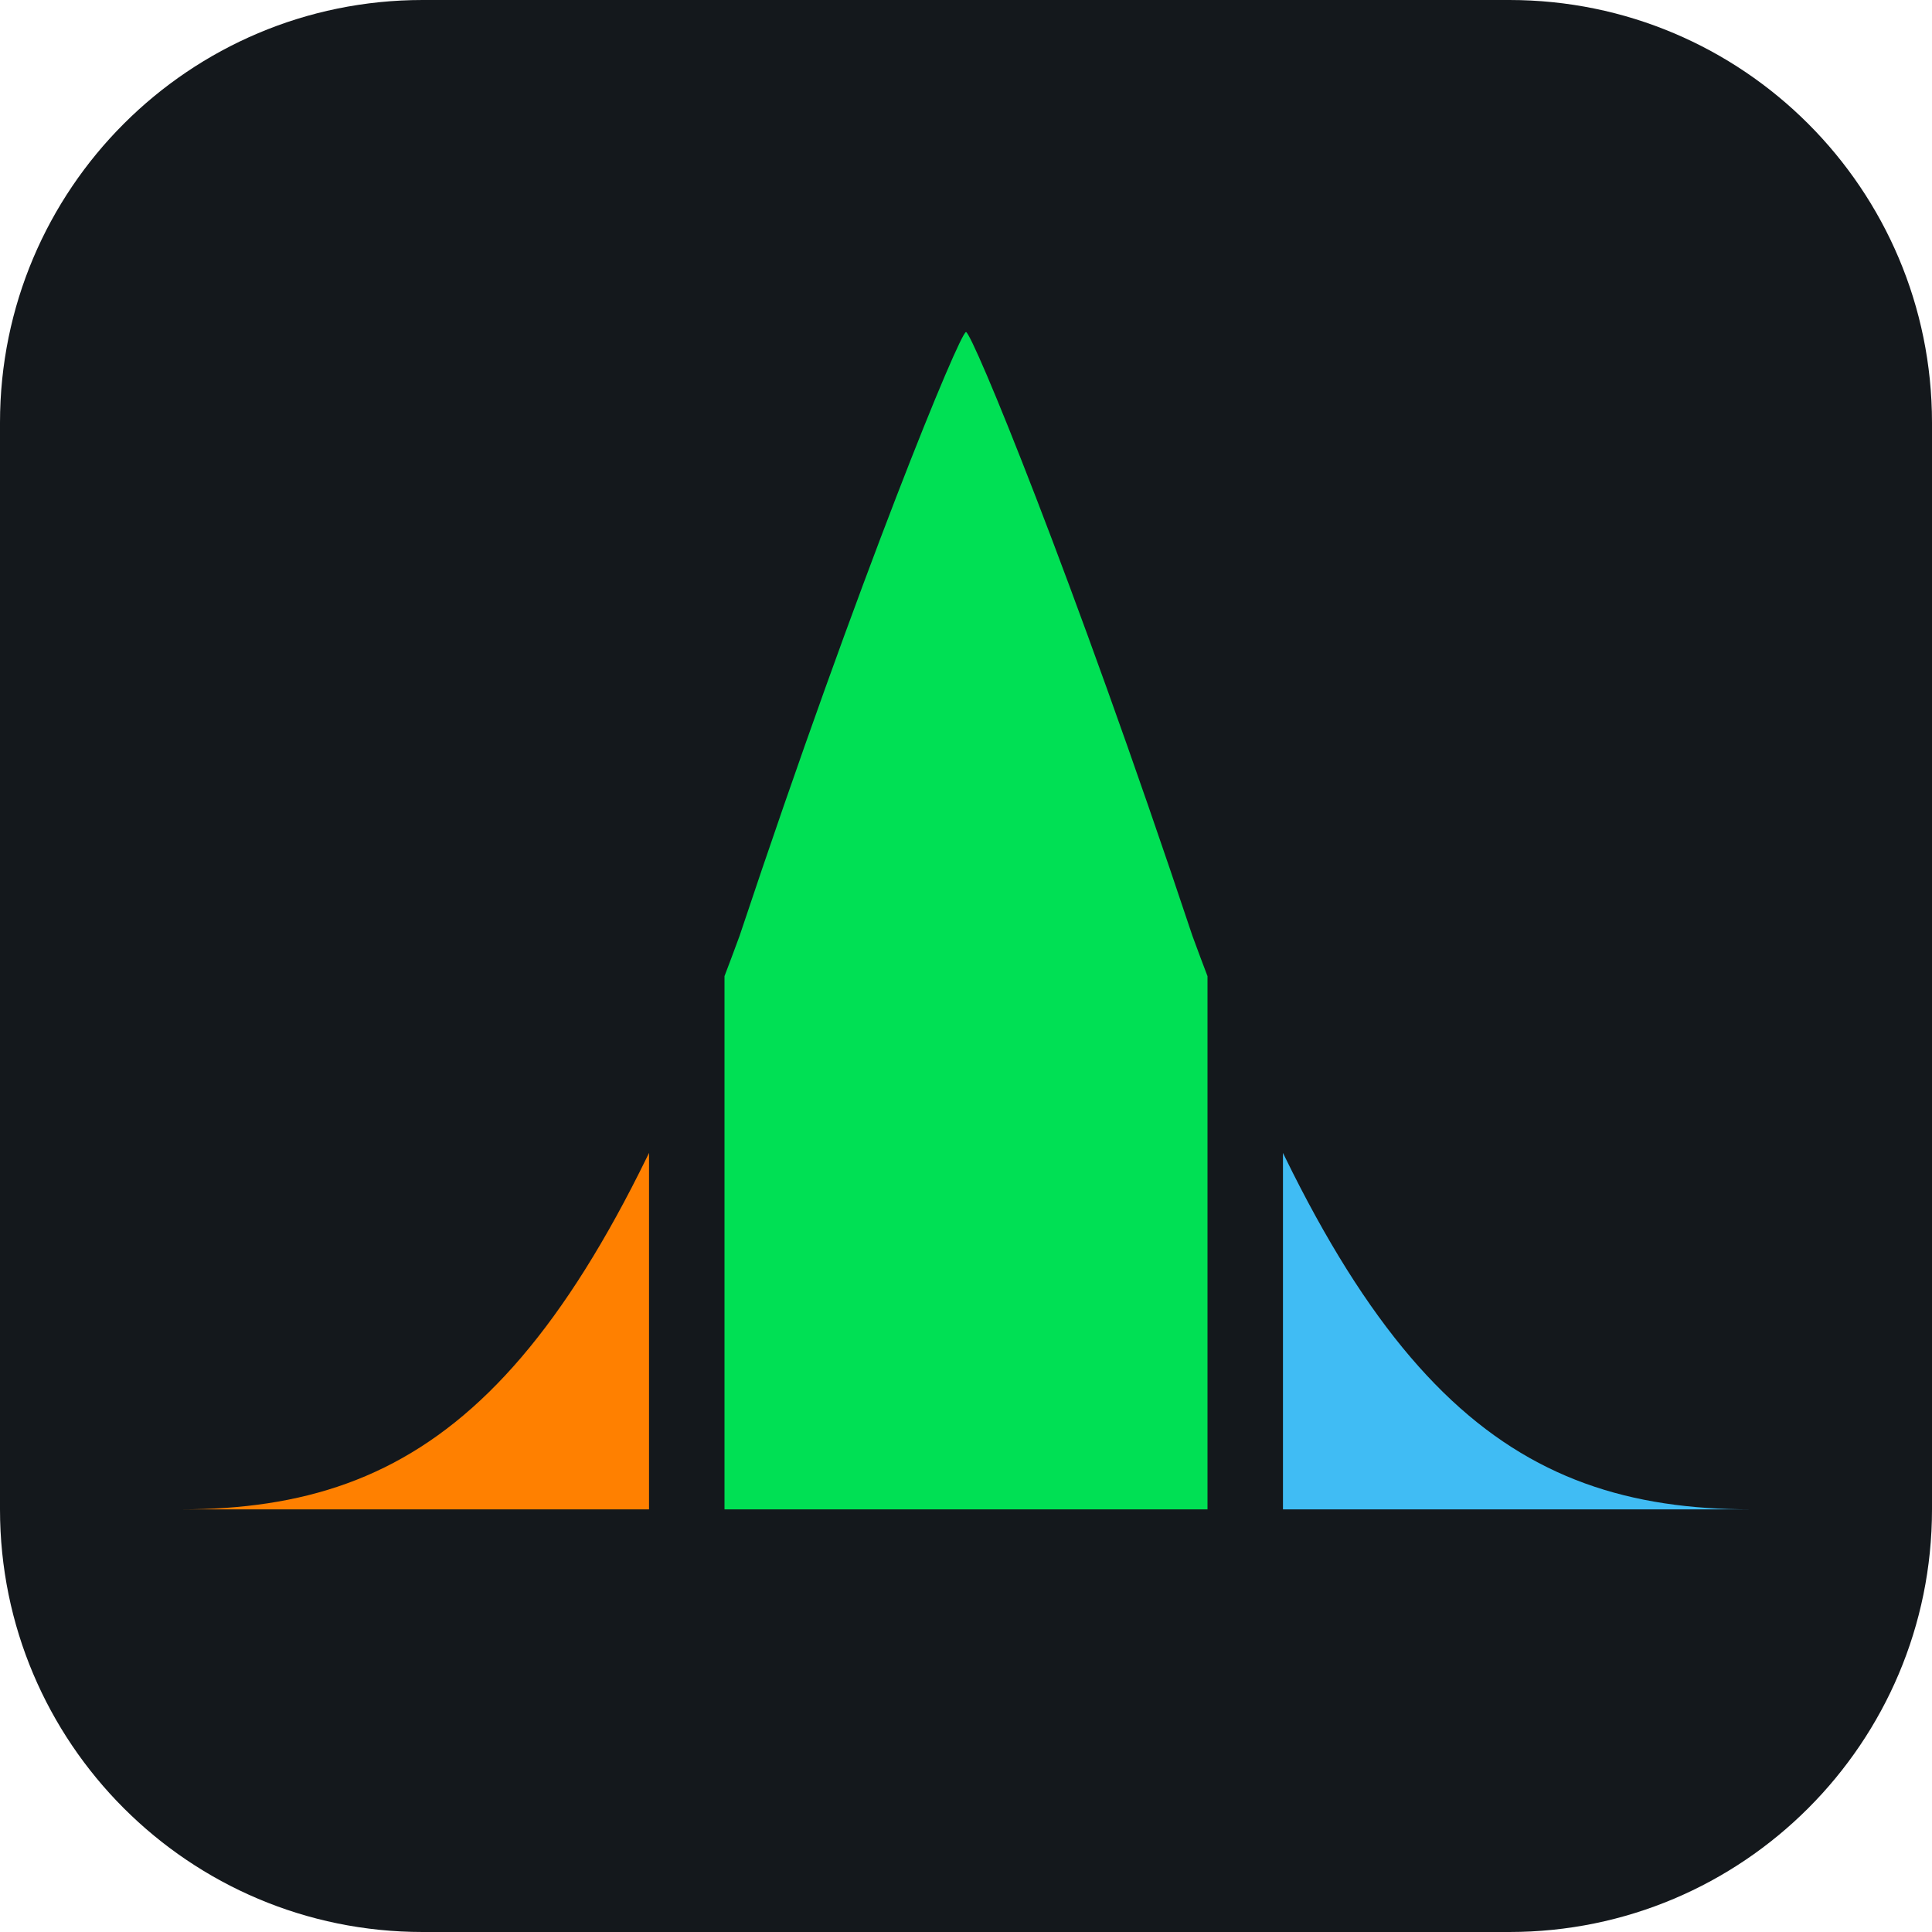
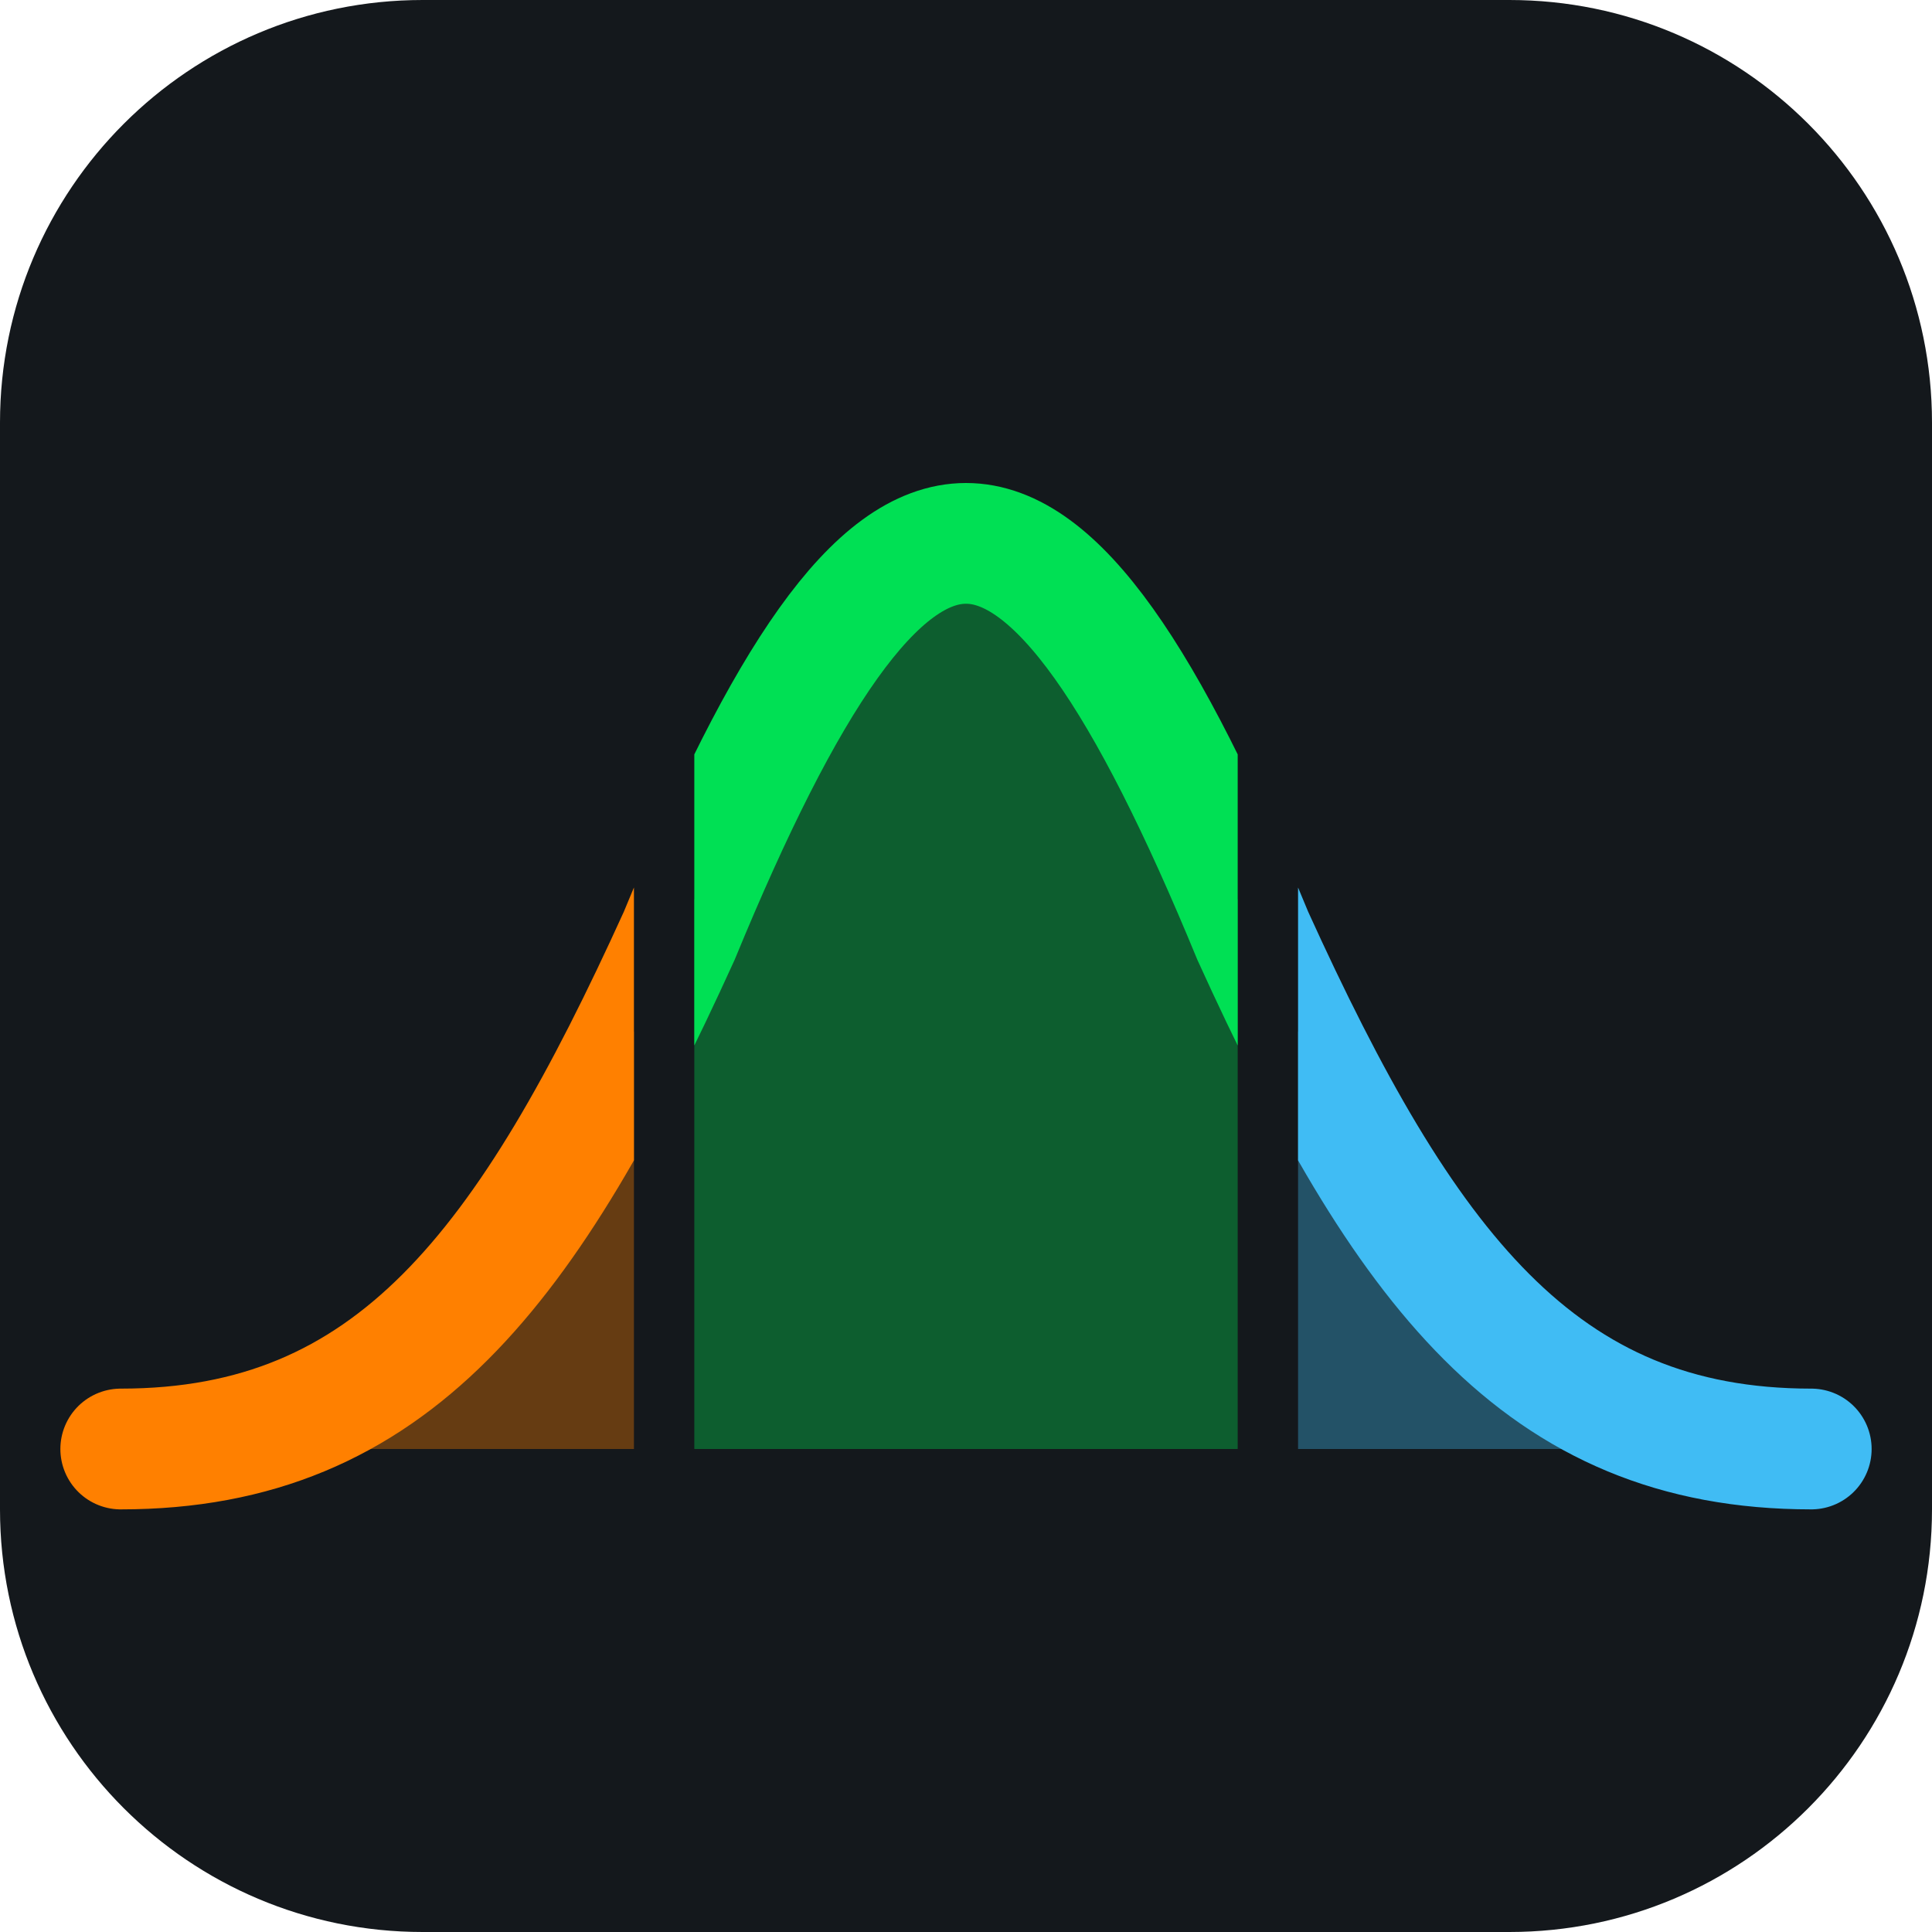
<svg xmlns="http://www.w3.org/2000/svg" viewBox="0 0 64 64">
  <rect width="64" height="64" rx="14" fill="#14181c" />
  <defs>
-     <path id="curve" d="M 6 50 C 14 50, 19 46, 24.5 31 C 28.5 19, 31.8 11, 32 11 C 32.2 11, 35.5 19, 39.5 31 C 45 46, 50 50, 58 50 Z" />
+     <path id="area" d="M 4 48 C 13 48, 17.5 42, 22.5 31 C 26 22.5, 29 18, 32 18 C 35 18, 38 22.5, 41.5 31 C 46.5 42, 51 48, 60 48 Z" />
+     <path id="line" d="M 4 48 C 13 48, 17.5 42, 22.5 31 C 26 22.5, 29 18, 32 18 C 35 18, 38 22.5, 41.5 31 C 46.5 42, 51 48, 60 48" />
    <clipPath id="segL">
-       <rect x="0" y="0" width="21.5" height="64" />
+       <rect x="0" y="0" width="21" height="64" />
    </clipPath>
    <clipPath id="segC">
-       <rect x="24" y="0" width="16" height="64" />
+       <rect x="23" y="0" width="18" height="64" />
    </clipPath>
    <clipPath id="segR">
-       <rect x="42.5" y="0" width="21.5" height="64" />
+       <rect x="43" y="0" width="21" height="64" />
    </clipPath>
  </defs>
-   <use href="#curve" clip-path="url(#segL)" fill="#ff8000" />
-   <use href="#curve" clip-path="url(#segC)" fill="#00e054" />
-   <use href="#curve" clip-path="url(#segR)" fill="#40bcf4" />
+   <use href="#area" clip-path="url(#segL)" fill="#ff8000" fill-opacity="0.35" />
+   <use href="#area" clip-path="url(#segC)" fill="#00e054" fill-opacity="0.35" />
+   <use href="#area" clip-path="url(#segR)" fill="#40bcf4" fill-opacity="0.35" />
+   <use href="#line" clip-path="url(#segL)" fill="none" stroke="#ff8000" stroke-width="4" stroke-linecap="round" />
+   <use href="#line" clip-path="url(#segC)" fill="none" stroke="#00e054" stroke-width="4" stroke-linecap="round" />
+   <use href="#line" clip-path="url(#segR)" fill="none" stroke="#40bcf4" stroke-width="4" stroke-linecap="round" />
</svg>
